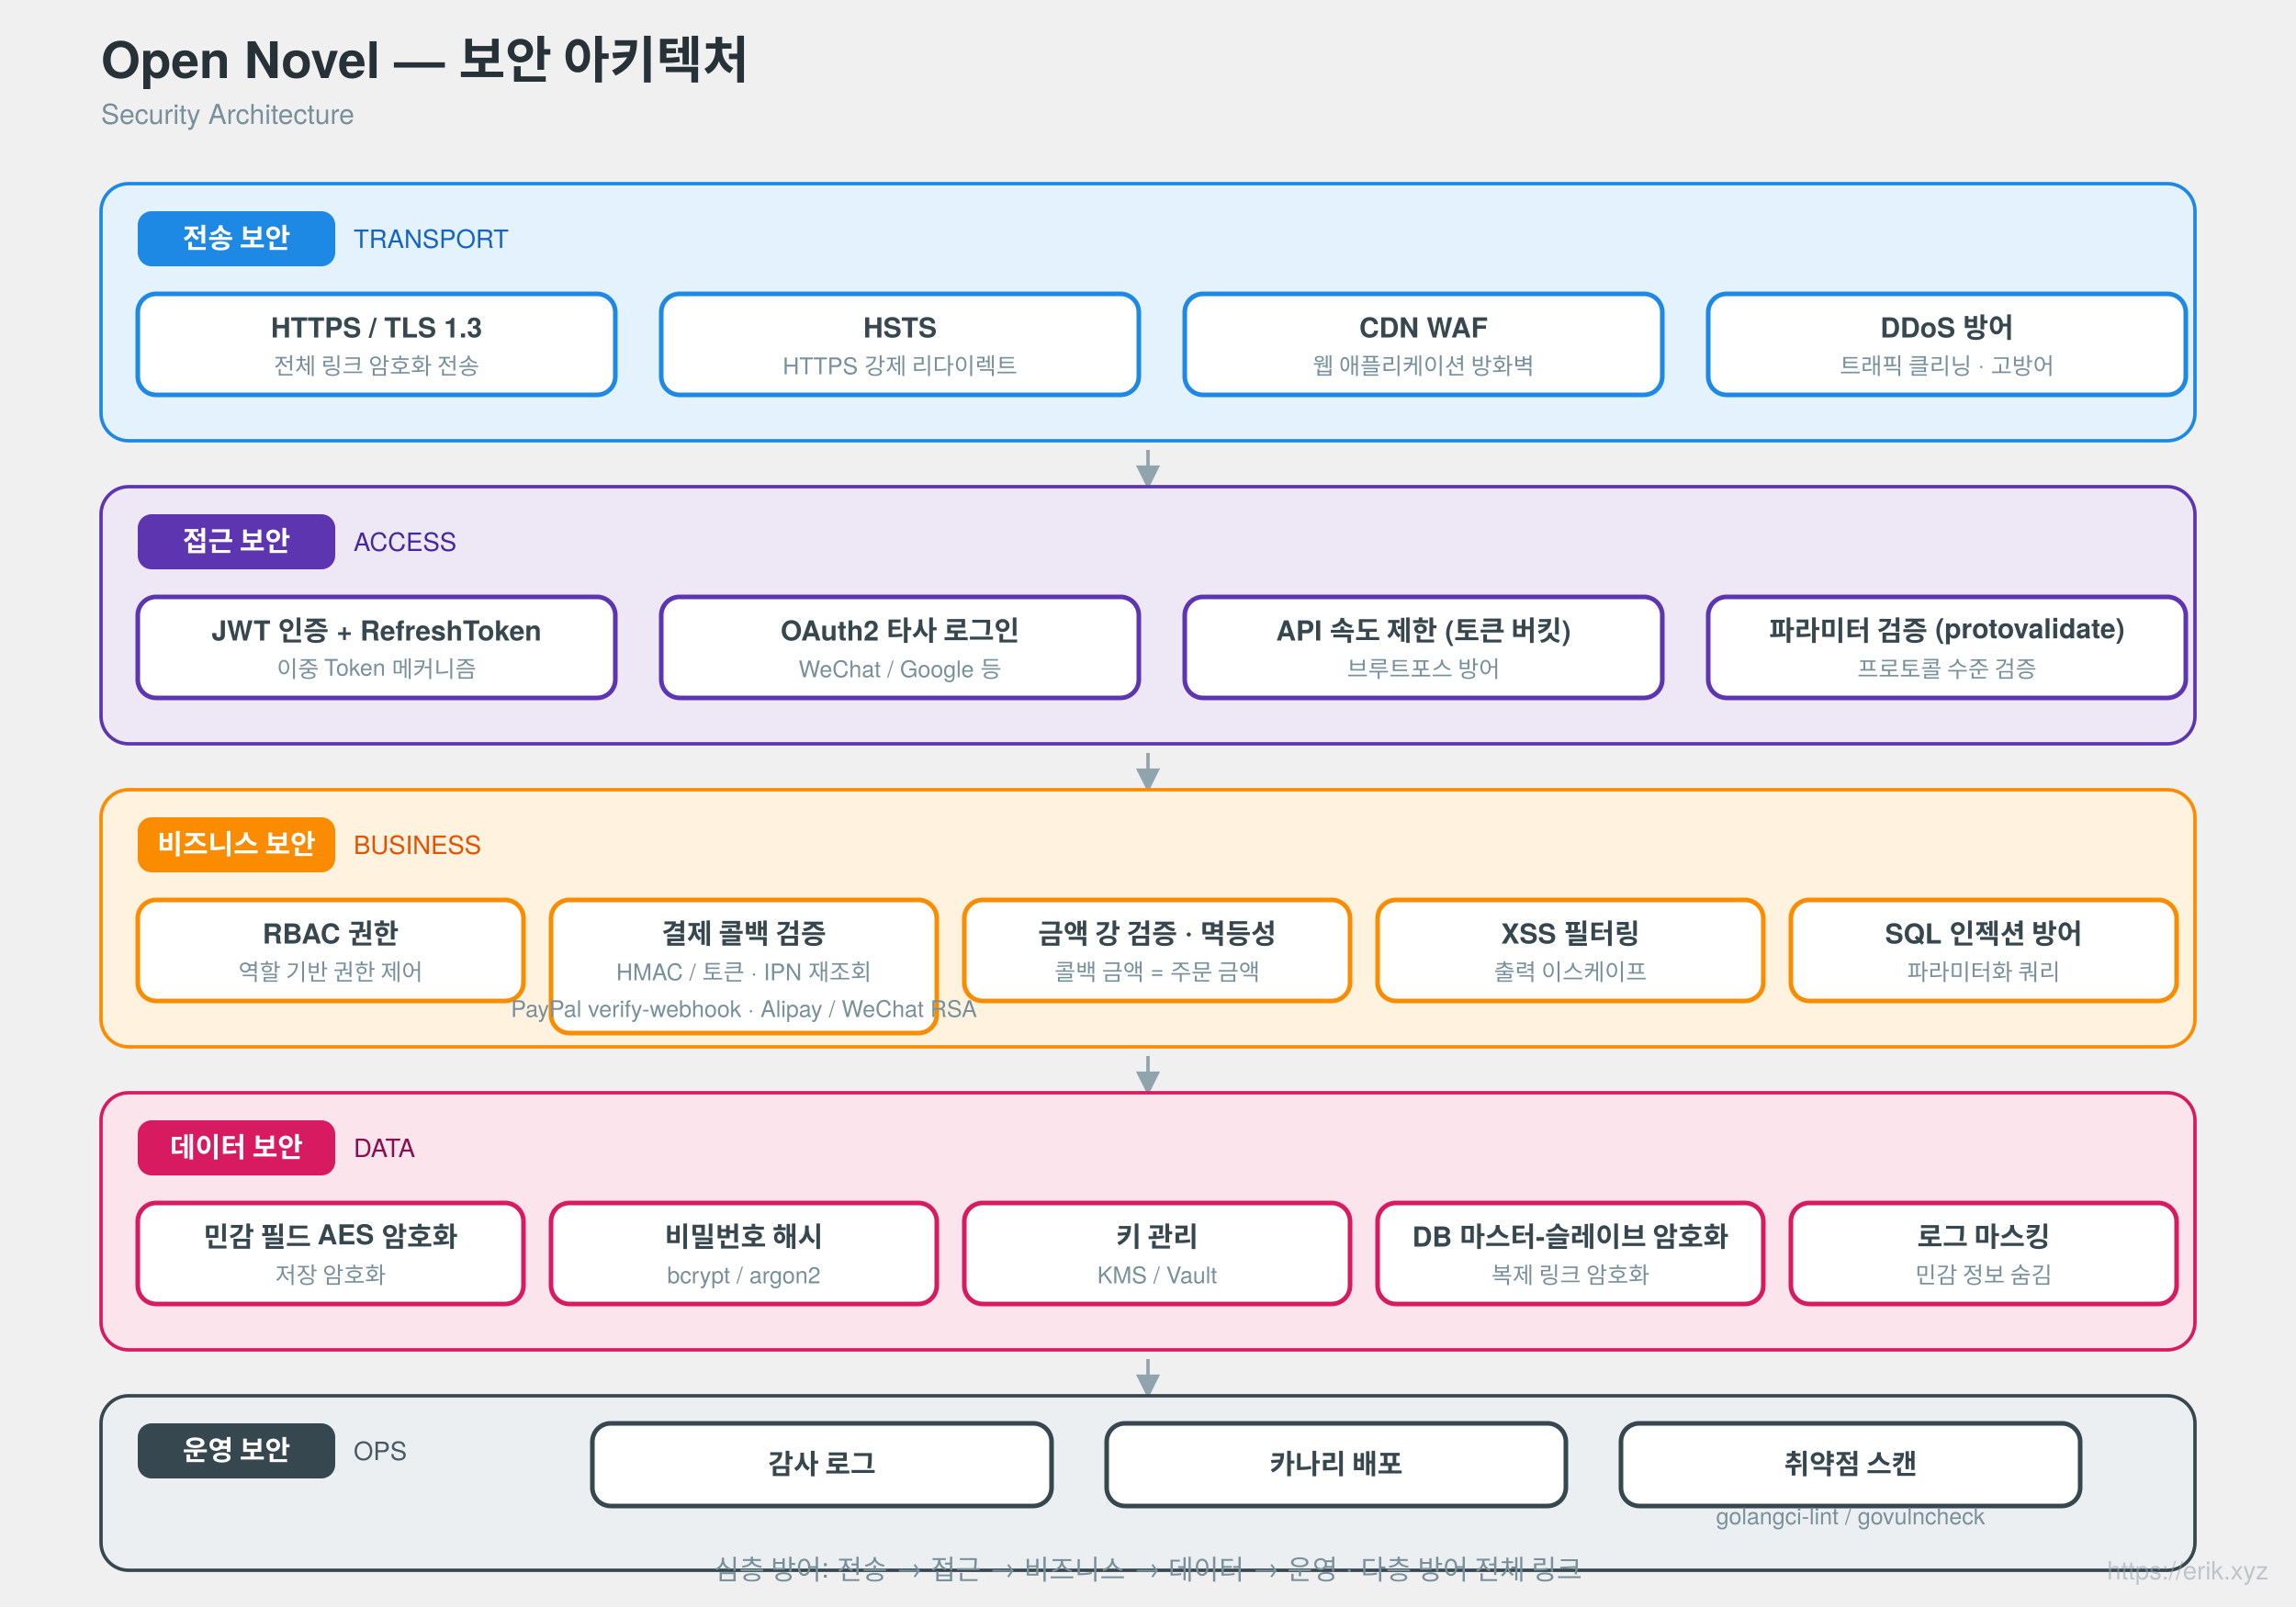
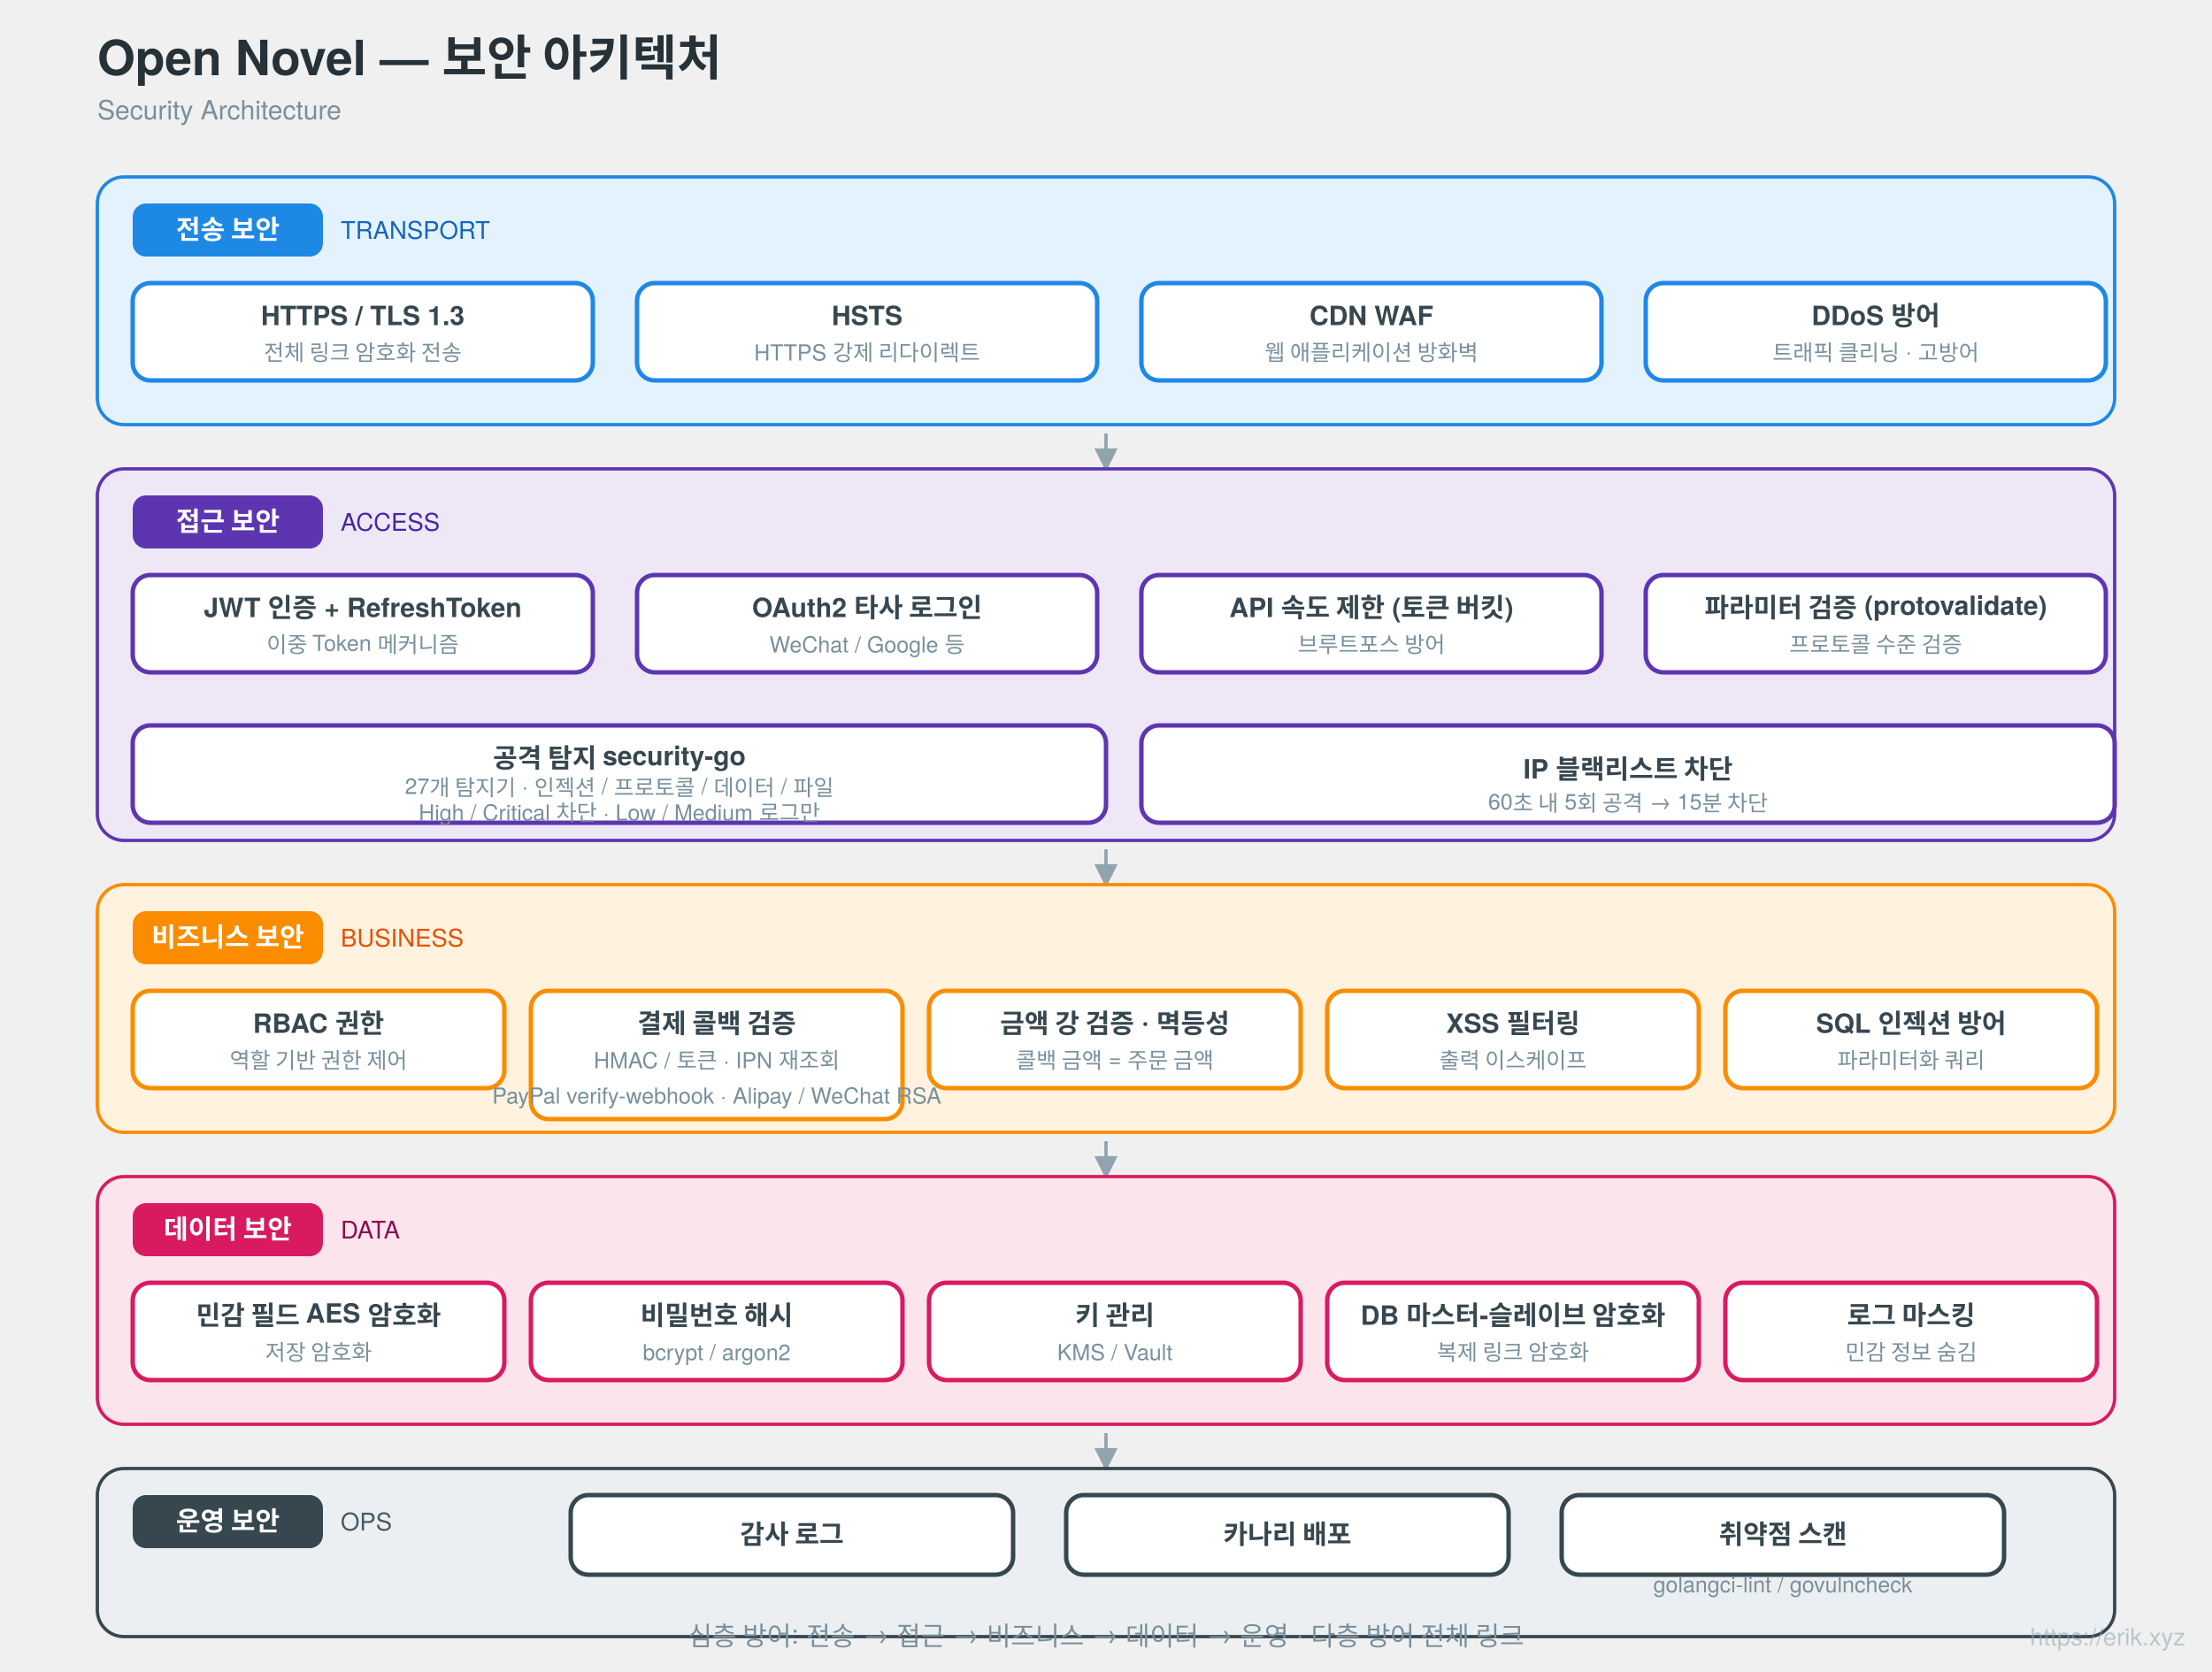
- <svg xmlns="http://www.w3.org/2000/svg" width="1000" height="700" viewBox="0 0 1000 700" font-family="'PingFang SC','Microsoft YaHei','Helvetica Neue',sans-serif">
+ <svg xmlns="http://www.w3.org/2000/svg" width="1000" height="756" viewBox="0 0 1000 756" font-family="'PingFang SC','Microsoft YaHei','Helvetica Neue',sans-serif">
  <defs>
    <marker id="arrow" viewBox="0 0 10 10" refX="5" refY="5" markerWidth="7" markerHeight="7" orient="auto-start-reverse">
      <path d="M 0 0 L 10 5 L 0 10 z" fill="#90a4ae" />
    </marker>
  </defs>
  <text x="44" y="34" font-size="22" font-weight="700" fill="#263238">Open Novel — 보안 아키텍처</text>
  <text x="44" y="54" font-size="12" fill="#78909c">Security Architecture</text>
  <g>
    <rect x="44" y="80" width="912" height="112" rx="12" fill="#e3f2fd" stroke="#1e88e5" stroke-width="1.5" />
    <rect x="60" y="92" width="86" height="24" rx="6" fill="#1e88e5" />
    <text x="103" y="108" font-size="12" font-weight="600" fill="#ffffff" text-anchor="middle">전송 보안</text>
    <text x="154" y="108" font-size="11" fill="#1565c0">TRANSPORT</text>
    <g>
      <rect x="60" y="128" width="208" height="44" rx="8" fill="#ffffff" stroke="#1e88e5" stroke-width="2" />
      <text x="164" y="147" font-size="12" font-weight="600" fill="#37474f" text-anchor="middle">HTTPS / TLS 1.3</text>
      <text x="164" y="163" font-size="10" fill="#78909c" text-anchor="middle">전체 링크 암호화 전송</text>
    </g>
    <g>
      <rect x="288" y="128" width="208" height="44" rx="8" fill="#ffffff" stroke="#1e88e5" stroke-width="2" />
      <text x="392" y="147" font-size="12" font-weight="600" fill="#37474f" text-anchor="middle">HSTS</text>
      <text x="392" y="163" font-size="10" fill="#78909c" text-anchor="middle">HTTPS 강제 리다이렉트</text>
    </g>
    <g>
      <rect x="516" y="128" width="208" height="44" rx="8" fill="#ffffff" stroke="#1e88e5" stroke-width="2" />
      <text x="620" y="147" font-size="12" font-weight="600" fill="#37474f" text-anchor="middle">CDN WAF</text>
      <text x="620" y="163" font-size="10" fill="#78909c" text-anchor="middle">웹 애플리케이션 방화벽</text>
    </g>
    <g>
      <rect x="744" y="128" width="208" height="44" rx="8" fill="#ffffff" stroke="#1e88e5" stroke-width="2" />
      <text x="848" y="147" font-size="12" font-weight="600" fill="#37474f" text-anchor="middle">DDoS 방어</text>
      <text x="848" y="163" font-size="10" fill="#78909c" text-anchor="middle">트래픽 클리닝 · 고방어</text>
    </g>
  </g>
  <line x1="500" y1="196" x2="500" y2="208" stroke="#90a4ae" stroke-width="1.5" marker-end="url(#arrow)" />
  <g>
-     <rect x="44" y="212" width="912" height="112" rx="12" fill="#ede7f6" stroke="#5e35b1" stroke-width="1.5" />
+     <rect x="44" y="212" width="912" height="168" rx="12" fill="#ede7f6" stroke="#5e35b1" stroke-width="1.5" />
    <rect x="60" y="224" width="86" height="24" rx="6" fill="#5e35b1" />
    <text x="103" y="240" font-size="12" font-weight="600" fill="#ffffff" text-anchor="middle">접근 보안</text>
    <text x="154" y="240" font-size="11" fill="#4527a0">ACCESS</text>
    <g>
      <rect x="60" y="260" width="208" height="44" rx="8" fill="#ffffff" stroke="#5e35b1" stroke-width="2" />
      <text x="164" y="279" font-size="12" font-weight="600" fill="#37474f" text-anchor="middle">JWT 인증 + RefreshToken</text>
      <text x="164" y="295" font-size="10" fill="#78909c" text-anchor="middle">이중 Token 메커니즘</text>
    </g>
    <g>
      <rect x="288" y="260" width="208" height="44" rx="8" fill="#ffffff" stroke="#5e35b1" stroke-width="2" />
      <text x="392" y="279" font-size="12" font-weight="600" fill="#37474f" text-anchor="middle">OAuth2 타사 로그인</text>
      <text x="392" y="295" font-size="10" fill="#78909c" text-anchor="middle">WeChat / Google 등</text>
    </g>
    <g>
      <rect x="516" y="260" width="208" height="44" rx="8" fill="#ffffff" stroke="#5e35b1" stroke-width="2" />
      <text x="620" y="279" font-size="12" font-weight="600" fill="#37474f" text-anchor="middle">API 속도 제한 (토큰 버킷)</text>
      <text x="620" y="295" font-size="10" fill="#78909c" text-anchor="middle">브루트포스 방어</text>
    </g>
    <g>
      <rect x="744" y="260" width="208" height="44" rx="8" fill="#ffffff" stroke="#5e35b1" stroke-width="2" />
      <text x="848" y="279" font-size="12" font-weight="600" fill="#37474f" text-anchor="middle">파라미터 검증 (protovalidate)</text>
      <text x="848" y="295" font-size="10" fill="#78909c" text-anchor="middle">프로토콜 수준 검증</text>
    </g>
-   </g>
-   <line x1="500" y1="328" x2="500" y2="340" stroke="#90a4ae" stroke-width="1.5" marker-end="url(#arrow)" />
-   <g>
-     <rect x="44" y="344" width="912" height="112" rx="12" fill="#fff3e0" stroke="#fb8c00" stroke-width="1.5" />
-     <rect x="60" y="356" width="86" height="24" rx="6" fill="#fb8c00" />
-     <text x="103" y="372" font-size="12" font-weight="600" fill="#ffffff" text-anchor="middle">비즈니스 보안</text>
-     <text x="154" y="372" font-size="11" fill="#e65100">BUSINESS</text>
    <g>
-       <rect x="60" y="392" width="168" height="44" rx="8" fill="#ffffff" stroke="#fb8c00" stroke-width="2" />
-       <text x="144" y="411" font-size="12" font-weight="600" fill="#37474f" text-anchor="middle">RBAC 권한</text>
-       <text x="144" y="427" font-size="10" fill="#78909c" text-anchor="middle">역할 기반 권한 제어</text>
+       <rect x="60" y="328" width="440" height="44" rx="8" fill="#ffffff" stroke="#5e35b1" stroke-width="2" />
+       <text x="280" y="347" font-size="12" font-weight="600" fill="#37474f" text-anchor="middle">공격 탐지 security-go</text>
+       <text x="280" y="359" font-size="10" fill="#78909c" text-anchor="middle">27개 탐지기 · 인젝션 / 프로토콜 / 데이터 / 파일</text>
+       <text x="280" y="371" font-size="10" fill="#78909c" text-anchor="middle">High / Critical 차단 · Low / Medium 로그만</text>
    </g>
    <g>
-       <rect x="240" y="392" width="168" height="58" rx="8" fill="#ffffff" stroke="#fb8c00" stroke-width="2" />
-       <text x="324" y="411" font-size="12" font-weight="600" fill="#37474f" text-anchor="middle">결제 콜백 검증</text>
-       <text x="324" y="427" font-size="10" fill="#78909c" text-anchor="middle">HMAC / 토큰 · IPN 재조회</text>
-       <text x="324" y="443" font-size="10" fill="#78909c" text-anchor="middle">PayPal verify-webhook · Alipay / WeChat RSA</text>
+       <rect x="516" y="328" width="440" height="44" rx="8" fill="#ffffff" stroke="#5e35b1" stroke-width="2" />
+       <text x="736" y="352" font-size="12" font-weight="600" fill="#37474f" text-anchor="middle">IP 블랙리스트 차단</text>
+       <text x="736" y="366" font-size="10" fill="#78909c" text-anchor="middle">60초 내 5회 공격 → 15분 차단</text>
+     </g>
+   </g>
+   <line x1="500" y1="384" x2="500" y2="396" stroke="#90a4ae" stroke-width="1.5" marker-end="url(#arrow)" />
+   <g>
+     <rect x="44" y="400" width="912" height="112" rx="12" fill="#fff3e0" stroke="#fb8c00" stroke-width="1.5" />
+     <rect x="60" y="412" width="86" height="24" rx="6" fill="#fb8c00" />
+     <text x="103" y="428" font-size="12" font-weight="600" fill="#ffffff" text-anchor="middle">비즈니스 보안</text>
+     <text x="154" y="428" font-size="11" fill="#e65100">BUSINESS</text>
+     <g>
+       <rect x="60" y="448" width="168" height="44" rx="8" fill="#ffffff" stroke="#fb8c00" stroke-width="2" />
+       <text x="144" y="467" font-size="12" font-weight="600" fill="#37474f" text-anchor="middle">RBAC 권한</text>
+       <text x="144" y="483" font-size="10" fill="#78909c" text-anchor="middle">역할 기반 권한 제어</text>
    </g>
    <g>
-       <rect x="420" y="392" width="168" height="44" rx="8" fill="#ffffff" stroke="#fb8c00" stroke-width="2" />
-       <text x="504" y="411" font-size="12" font-weight="600" fill="#37474f" text-anchor="middle">금액 강 검증 · 멱등성</text>
-       <text x="504" y="427" font-size="10" fill="#78909c" text-anchor="middle">콜백 금액 = 주문 금액</text>
+       <rect x="240" y="448" width="168" height="58" rx="8" fill="#ffffff" stroke="#fb8c00" stroke-width="2" />
+       <text x="324" y="467" font-size="12" font-weight="600" fill="#37474f" text-anchor="middle">결제 콜백 검증</text>
+       <text x="324" y="483" font-size="10" fill="#78909c" text-anchor="middle">HMAC / 토큰 · IPN 재조회</text>
+       <text x="324" y="499" font-size="10" fill="#78909c" text-anchor="middle">PayPal verify-webhook · Alipay / WeChat RSA</text>
    </g>
    <g>
-       <rect x="600" y="392" width="168" height="44" rx="8" fill="#ffffff" stroke="#fb8c00" stroke-width="2" />
-       <text x="684" y="411" font-size="12" font-weight="600" fill="#37474f" text-anchor="middle">XSS 필터링</text>
-       <text x="684" y="427" font-size="10" fill="#78909c" text-anchor="middle">출력 이스케이프</text>
+       <rect x="420" y="448" width="168" height="44" rx="8" fill="#ffffff" stroke="#fb8c00" stroke-width="2" />
+       <text x="504" y="467" font-size="12" font-weight="600" fill="#37474f" text-anchor="middle">금액 강 검증 · 멱등성</text>
+       <text x="504" y="483" font-size="10" fill="#78909c" text-anchor="middle">콜백 금액 = 주문 금액</text>
    </g>
    <g>
-       <rect x="780" y="392" width="168" height="44" rx="8" fill="#ffffff" stroke="#fb8c00" stroke-width="2" />
-       <text x="864" y="411" font-size="12" font-weight="600" fill="#37474f" text-anchor="middle">SQL 인젝션 방어</text>
-       <text x="864" y="427" font-size="10" fill="#78909c" text-anchor="middle">파라미터화 쿼리</text>
+       <rect x="600" y="448" width="168" height="44" rx="8" fill="#ffffff" stroke="#fb8c00" stroke-width="2" />
+       <text x="684" y="467" font-size="12" font-weight="600" fill="#37474f" text-anchor="middle">XSS 필터링</text>
+       <text x="684" y="483" font-size="10" fill="#78909c" text-anchor="middle">출력 이스케이프</text>
+     </g>
+     <g>
+       <rect x="780" y="448" width="168" height="44" rx="8" fill="#ffffff" stroke="#fb8c00" stroke-width="2" />
+       <text x="864" y="467" font-size="12" font-weight="600" fill="#37474f" text-anchor="middle">SQL 인젝션 방어</text>
+       <text x="864" y="483" font-size="10" fill="#78909c" text-anchor="middle">파라미터화 쿼리</text>
    </g>
  </g>
-   <line x1="500" y1="460" x2="500" y2="472" stroke="#90a4ae" stroke-width="1.5" marker-end="url(#arrow)" />
+   <line x1="500" y1="516" x2="500" y2="528" stroke="#90a4ae" stroke-width="1.5" marker-end="url(#arrow)" />
  <g>
-     <rect x="44" y="476" width="912" height="112" rx="12" fill="#fce4ec" stroke="#d81b60" stroke-width="1.5" />
-     <rect x="60" y="488" width="86" height="24" rx="6" fill="#d81b60" />
-     <text x="103" y="504" font-size="12" font-weight="600" fill="#ffffff" text-anchor="middle">데이터 보안</text>
-     <text x="154" y="504" font-size="11" fill="#880e4f">DATA</text>
+     <rect x="44" y="532" width="912" height="112" rx="12" fill="#fce4ec" stroke="#d81b60" stroke-width="1.5" />
+     <rect x="60" y="544" width="86" height="24" rx="6" fill="#d81b60" />
+     <text x="103" y="560" font-size="12" font-weight="600" fill="#ffffff" text-anchor="middle">데이터 보안</text>
+     <text x="154" y="560" font-size="11" fill="#880e4f">DATA</text>
    <g>
-       <rect x="60" y="524" width="168" height="44" rx="8" fill="#ffffff" stroke="#d81b60" stroke-width="2" />
-       <text x="144" y="543" font-size="12" font-weight="600" fill="#37474f" text-anchor="middle">민감 필드 AES 암호화</text>
-       <text x="144" y="559" font-size="10" fill="#78909c" text-anchor="middle">저장 암호화</text>
+       <rect x="60" y="580" width="168" height="44" rx="8" fill="#ffffff" stroke="#d81b60" stroke-width="2" />
+       <text x="144" y="599" font-size="12" font-weight="600" fill="#37474f" text-anchor="middle">민감 필드 AES 암호화</text>
+       <text x="144" y="615" font-size="10" fill="#78909c" text-anchor="middle">저장 암호화</text>
    </g>
    <g>
-       <rect x="240" y="524" width="168" height="44" rx="8" fill="#ffffff" stroke="#d81b60" stroke-width="2" />
-       <text x="324" y="543" font-size="12" font-weight="600" fill="#37474f" text-anchor="middle">비밀번호 해시</text>
-       <text x="324" y="559" font-size="10" fill="#78909c" text-anchor="middle">bcrypt / argon2</text>
+       <rect x="240" y="580" width="168" height="44" rx="8" fill="#ffffff" stroke="#d81b60" stroke-width="2" />
+       <text x="324" y="599" font-size="12" font-weight="600" fill="#37474f" text-anchor="middle">비밀번호 해시</text>
+       <text x="324" y="615" font-size="10" fill="#78909c" text-anchor="middle">bcrypt / argon2</text>
    </g>
    <g>
-       <rect x="420" y="524" width="168" height="44" rx="8" fill="#ffffff" stroke="#d81b60" stroke-width="2" />
-       <text x="504" y="543" font-size="12" font-weight="600" fill="#37474f" text-anchor="middle">키 관리</text>
-       <text x="504" y="559" font-size="10" fill="#78909c" text-anchor="middle">KMS / Vault</text>
+       <rect x="420" y="580" width="168" height="44" rx="8" fill="#ffffff" stroke="#d81b60" stroke-width="2" />
+       <text x="504" y="599" font-size="12" font-weight="600" fill="#37474f" text-anchor="middle">키 관리</text>
+       <text x="504" y="615" font-size="10" fill="#78909c" text-anchor="middle">KMS / Vault</text>
    </g>
    <g>
-       <rect x="600" y="524" width="168" height="44" rx="8" fill="#ffffff" stroke="#d81b60" stroke-width="2" />
-       <text x="684" y="543" font-size="12" font-weight="600" fill="#37474f" text-anchor="middle">DB 마스터-슬레이브 암호화</text>
-       <text x="684" y="559" font-size="10" fill="#78909c" text-anchor="middle">복제 링크 암호화</text>
+       <rect x="600" y="580" width="168" height="44" rx="8" fill="#ffffff" stroke="#d81b60" stroke-width="2" />
+       <text x="684" y="599" font-size="12" font-weight="600" fill="#37474f" text-anchor="middle">DB 마스터-슬레이브 암호화</text>
+       <text x="684" y="615" font-size="10" fill="#78909c" text-anchor="middle">복제 링크 암호화</text>
    </g>
    <g>
-       <rect x="780" y="524" width="168" height="44" rx="8" fill="#ffffff" stroke="#d81b60" stroke-width="2" />
-       <text x="864" y="543" font-size="12" font-weight="600" fill="#37474f" text-anchor="middle">로그 마스킹</text>
-       <text x="864" y="559" font-size="10" fill="#78909c" text-anchor="middle">민감 정보 숨김</text>
+       <rect x="780" y="580" width="168" height="44" rx="8" fill="#ffffff" stroke="#d81b60" stroke-width="2" />
+       <text x="864" y="599" font-size="12" font-weight="600" fill="#37474f" text-anchor="middle">로그 마스킹</text>
+       <text x="864" y="615" font-size="10" fill="#78909c" text-anchor="middle">민감 정보 숨김</text>
    </g>
  </g>
-   <line x1="500" y1="592" x2="500" y2="604" stroke="#90a4ae" stroke-width="1.5" marker-end="url(#arrow)" />
+   <line x1="500" y1="648" x2="500" y2="660" stroke="#90a4ae" stroke-width="1.5" marker-end="url(#arrow)" />
  <g>
-     <rect x="44" y="608" width="912" height="76" rx="12" fill="#eceff1" stroke="#37474f" stroke-width="1.5" />
-     <rect x="60" y="620" width="86" height="24" rx="6" fill="#37474f" />
-     <text x="103" y="636" font-size="12" font-weight="600" fill="#ffffff" text-anchor="middle">운영 보안</text>
-     <text x="154" y="636" font-size="11" fill="#455a64">OPS</text>
+     <rect x="44" y="664" width="912" height="76" rx="12" fill="#eceff1" stroke="#37474f" stroke-width="1.5" />
+     <rect x="60" y="676" width="86" height="24" rx="6" fill="#37474f" />
+     <text x="103" y="692" font-size="12" font-weight="600" fill="#ffffff" text-anchor="middle">운영 보안</text>
+     <text x="154" y="692" font-size="11" fill="#455a64">OPS</text>
    <g>
-       <rect x="258" y="620" width="200" height="36" rx="8" fill="#ffffff" stroke="#37474f" stroke-width="2" />
-       <text x="358" y="642" font-size="12" font-weight="600" fill="#37474f" text-anchor="middle">감사 로그</text>
+       <rect x="258" y="676" width="200" height="36" rx="8" fill="#ffffff" stroke="#37474f" stroke-width="2" />
+       <text x="358" y="698" font-size="12" font-weight="600" fill="#37474f" text-anchor="middle">감사 로그</text>
    </g>
    <g>
-       <rect x="482" y="620" width="200" height="36" rx="8" fill="#ffffff" stroke="#37474f" stroke-width="2" />
-       <text x="582" y="642" font-size="12" font-weight="600" fill="#37474f" text-anchor="middle">카나리 배포</text>
+       <rect x="482" y="676" width="200" height="36" rx="8" fill="#ffffff" stroke="#37474f" stroke-width="2" />
+       <text x="582" y="698" font-size="12" font-weight="600" fill="#37474f" text-anchor="middle">카나리 배포</text>
    </g>
    <g>
-       <rect x="706" y="620" width="200" height="36" rx="8" fill="#ffffff" stroke="#37474f" stroke-width="2" />
-       <text x="806" y="642" font-size="12" font-weight="600" fill="#37474f" text-anchor="middle">취약점 스캔</text>
+       <rect x="706" y="676" width="200" height="36" rx="8" fill="#ffffff" stroke="#37474f" stroke-width="2" />
+       <text x="806" y="698" font-size="12" font-weight="600" fill="#37474f" text-anchor="middle">취약점 스캔</text>
    </g>
-     <text x="806" y="664" font-size="10" fill="#78909c" text-anchor="middle">golangci-lint / govulncheck</text>
+     <text x="806" y="720" font-size="10" fill="#78909c" text-anchor="middle">golangci-lint / govulncheck</text>
  </g>
-   <text x="500" y="688" font-size="12" fill="#78909c" text-anchor="middle">심층 방어: 전송 → 접근 → 비즈니스 → 데이터 → 운영 · 다층 방어 전체 링크</text>
-   <text x="988" y="688" font-size="11" fill="#90a4ae" opacity="0.55" text-anchor="end">https://erik.xyz</text>
+   <text x="500" y="744" font-size="12" fill="#78909c" text-anchor="middle">심층 방어: 전송 → 접근 → 비즈니스 → 데이터 → 운영 · 다층 방어 전체 링크</text>
+   <text x="988" y="744" font-size="11" fill="#90a4ae" opacity="0.55" text-anchor="end">https://erik.xyz</text>
</svg>
